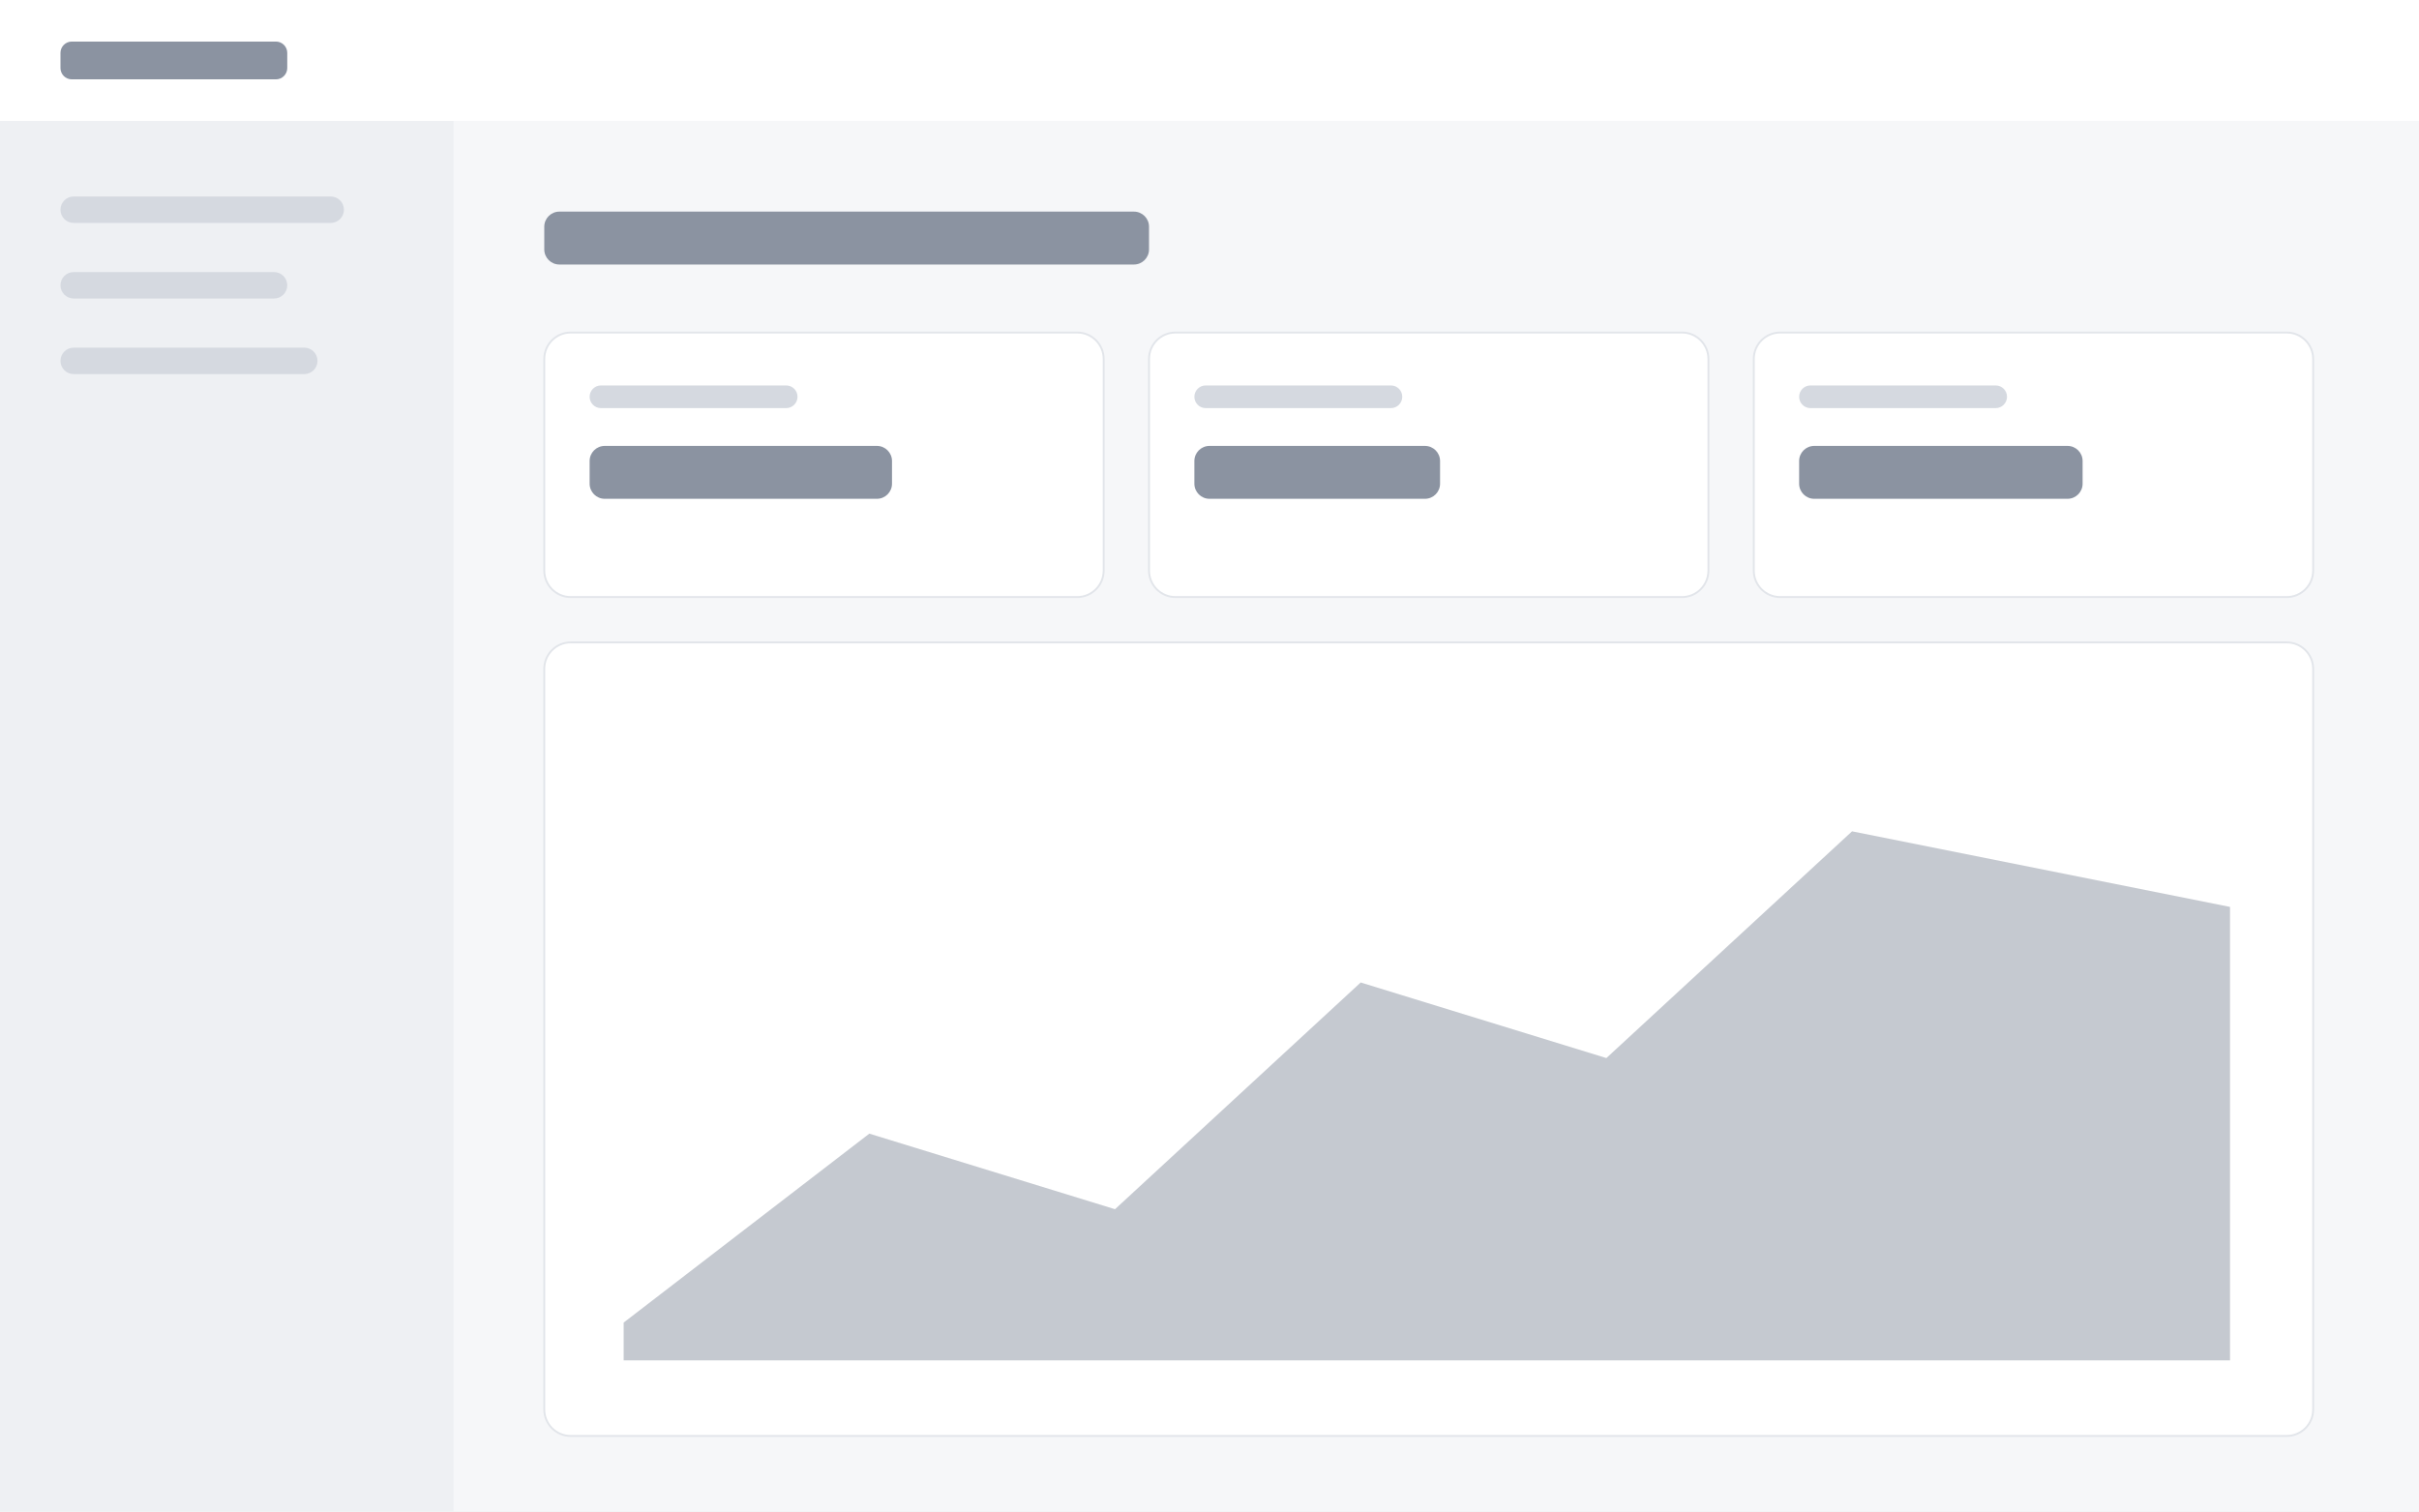
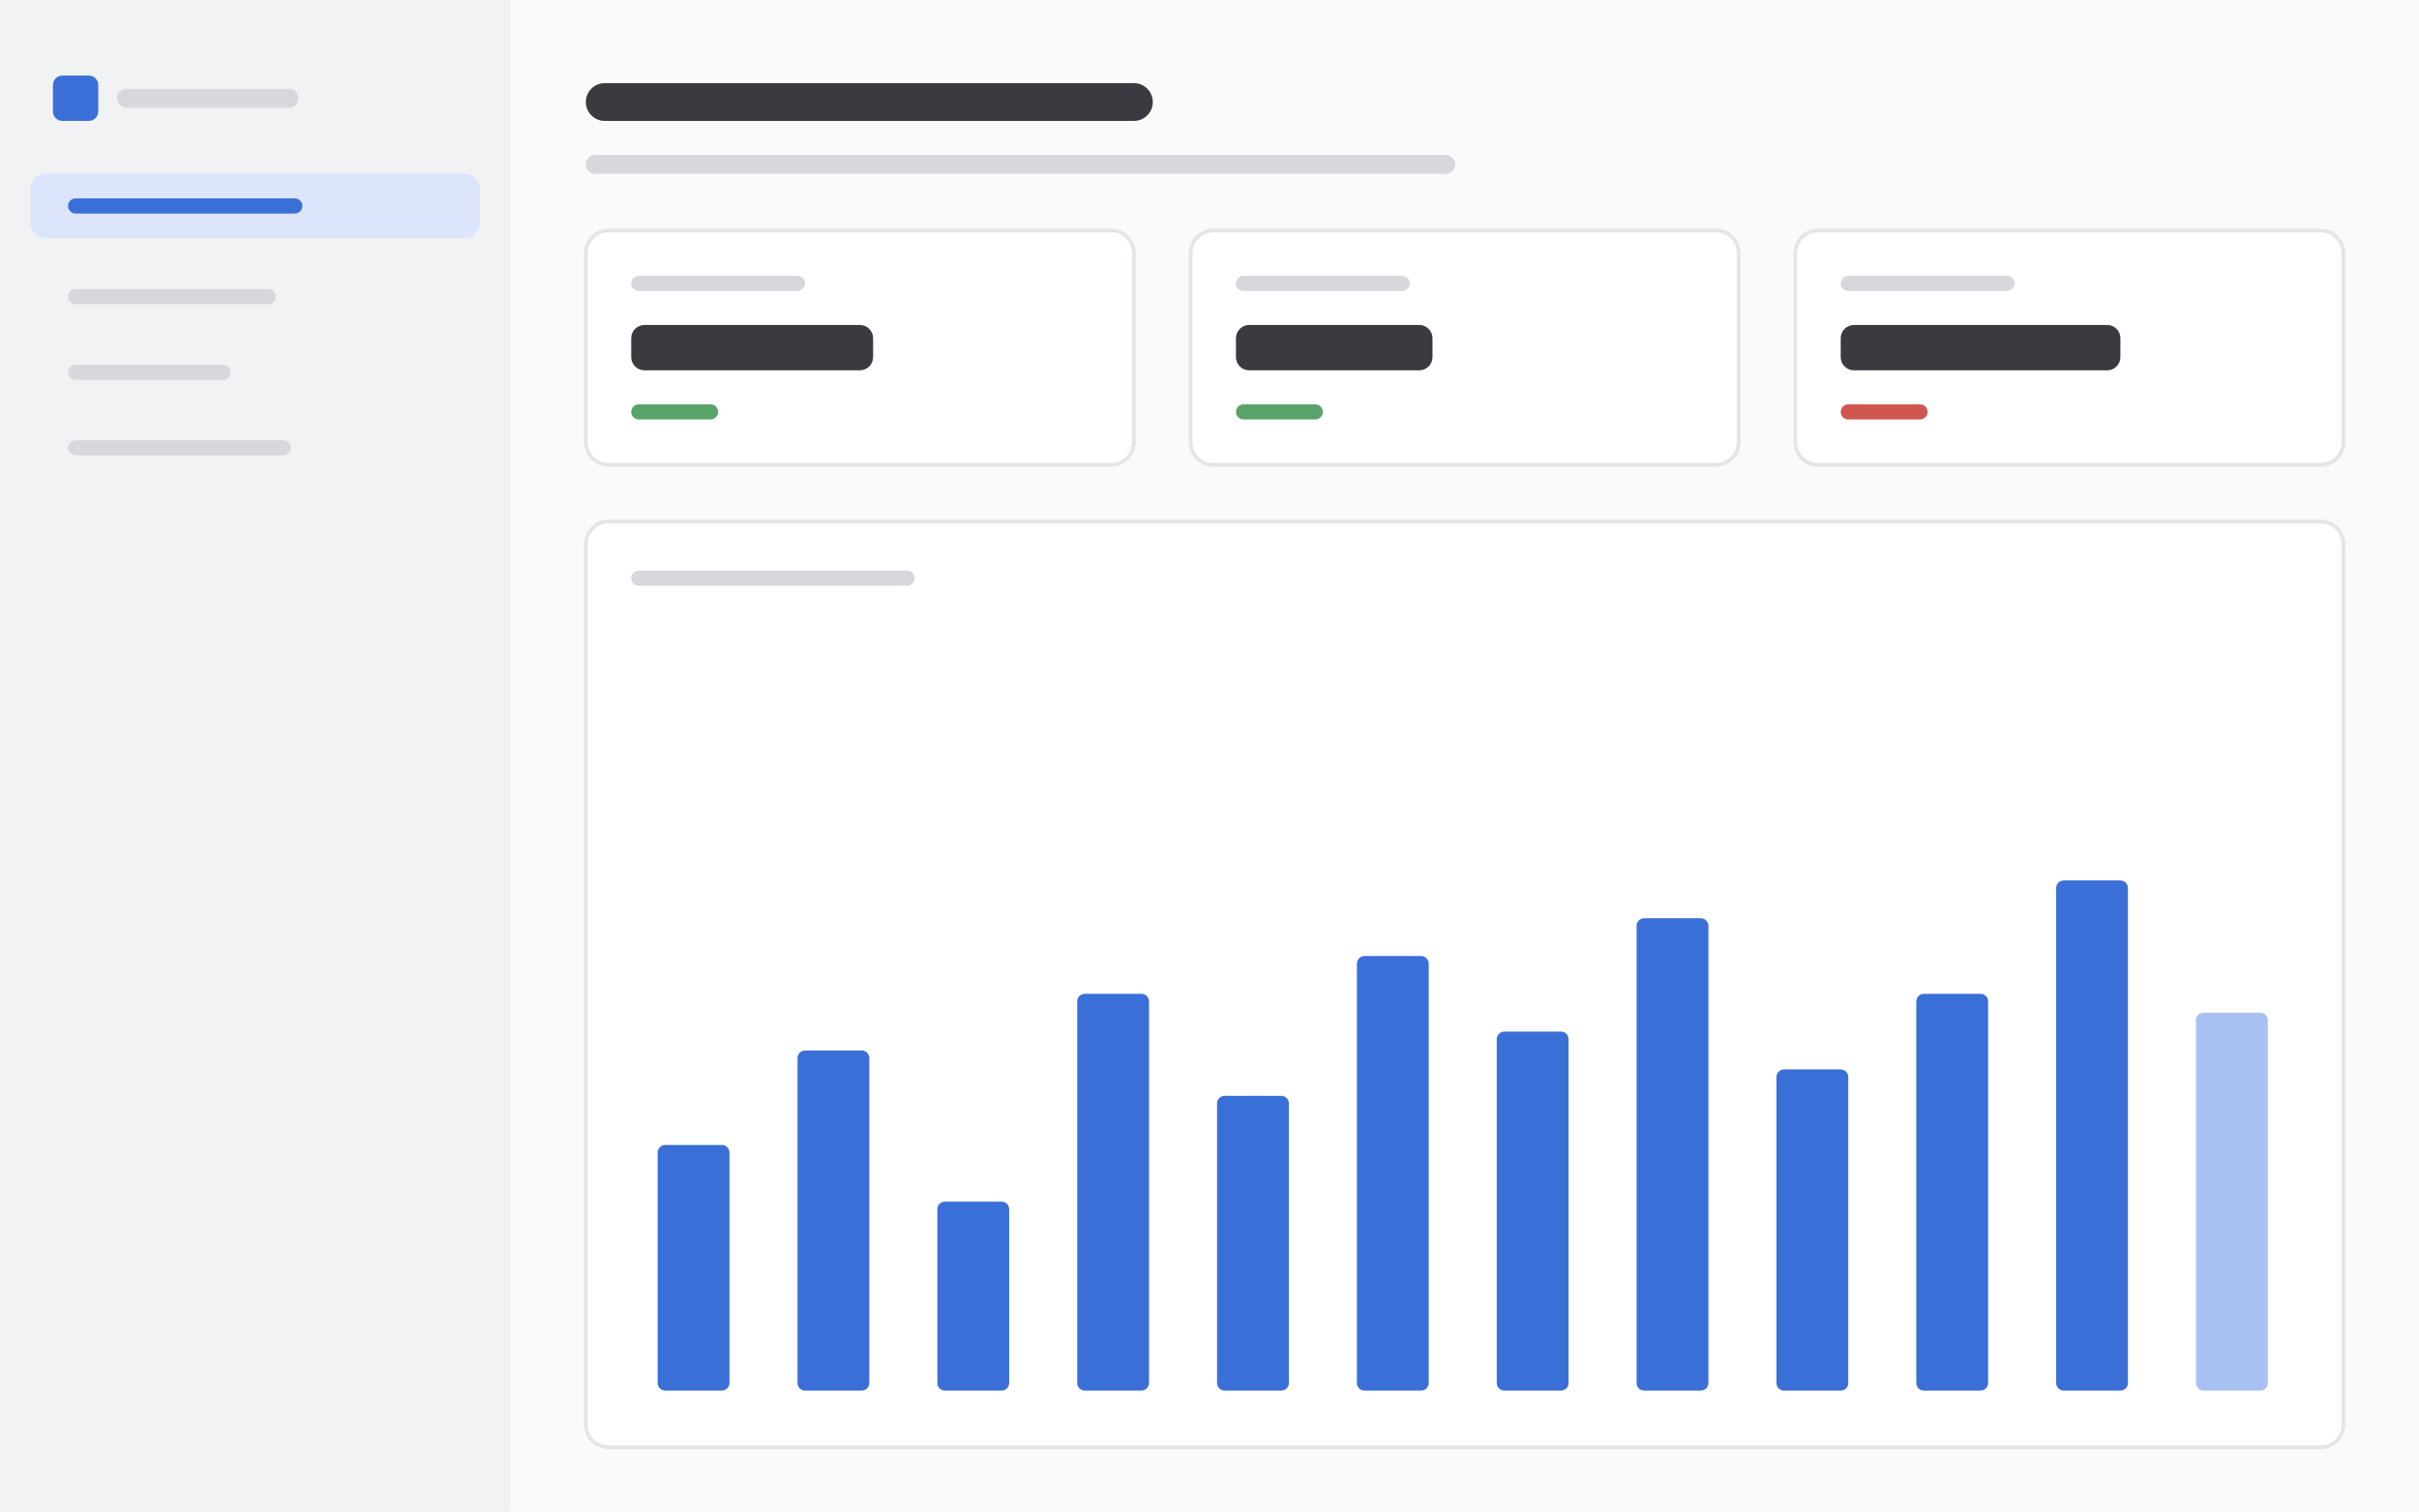
<svg xmlns="http://www.w3.org/2000/svg" width="1280" height="800" viewBox="0 0 1280 800">
  <style>
-     .bg { fill: #f6f7f9 } .bar { fill: #ffffff } .side { fill: #eef0f3 } .card { fill: #ffffff; stroke: #e2e5ea } .line { fill: #d5d9e0 } .accent { fill: #8b93a1 }
+     .main { fill: #fafafa } .side { fill: #f1f2f4 } .brand { fill: #3b6fd8 } .pill { fill: #dce5fb } .pill-line { fill: #3b6fd8 }
+     .line { fill: #d6d8dd } .title { fill: #3a3b40 } .card { fill: #ffffff; stroke: #e4e5e8; stroke-width: 2 }
+     .value { fill: #3a3b40 } .up { fill: #5aa36a } .down { fill: #d0574f } .bar { fill: #3b6fd8 } .bar-now { fill: #a9c1f2 }
    @media (prefers-color-scheme: dark) {
-       .bg { fill: #121317 } .bar { fill: #17191e } .side { fill: #15171b } .card { fill: #1b1d22; stroke: #2a2d34 } .line { fill: #30343c } .accent { fill: #5c6370 }
+       .main { fill: #121215 } .side { fill: #18181c } .brand { fill: #3b6fd8 } .pill { fill: #1f2a46 } .pill-line { fill: #7a9ff0 }
+       .line { fill: #34353b } .title { fill: #d8d9dd } .card { fill: #1a1a1e; stroke: #2c2d33 }
+       .value { fill: #d8d9dd } .up { fill: #3f8a52 } .down { fill: #b0473f } .bar { fill: #3466c8 } .bar-now { fill: #26365e }
    }
  </style>
-   <rect class="bg" width="1280" height="800" />
-   <rect class="bar" width="1280" height="64" />
-   <rect class="accent" x="32" y="22" width="120" height="20" rx="6" />
-   <rect class="side" y="64" width="240" height="736" />
-   <rect class="line" x="32" y="104" width="150" height="14" rx="7" />
-   <rect class="line" x="32" y="144" width="120" height="14" rx="7" />
-   <rect class="line" x="32" y="184" width="136" height="14" rx="7" />
-   <rect class="accent" x="288" y="112" width="320" height="28" rx="8" />
-   <rect class="card" x="288" y="176" width="296" height="140" rx="14" />
-   <rect class="card" x="608" y="176" width="296" height="140" rx="14" />
-   <rect class="card" x="928" y="176" width="296" height="140" rx="14" />
-   <rect class="line" x="312" y="204" width="110" height="12" rx="6" />
-   <rect class="accent" x="312" y="236" width="160" height="28" rx="8" />
-   <rect class="line" x="632" y="204" width="110" height="12" rx="6" />
-   <rect class="accent" x="632" y="236" width="130" height="28" rx="8" />
-   <rect class="line" x="952" y="204" width="110" height="12" rx="6" />
-   <rect class="accent" x="952" y="236" width="150" height="28" rx="8" />
-   <rect class="card" x="288" y="340" width="936" height="420" rx="14" />
-   <path class="accent" d="M330 700 L460 600 L590 640 L720 520 L850 560 L980 440 L1180 480 L1180 720 L330 720 Z" opacity="0.5" />
+   <rect class="main" width="1280" height="800" />
+   <rect class="side" width="270" height="800" />
+   <rect class="brand" x="28" y="40" width="24" height="24" rx="5" />
+   <rect class="line" x="62" y="47" width="96" height="10" rx="5" />
+   <rect class="pill" x="16" y="92" width="238" height="34" rx="8" />
+   <rect class="pill-line" x="36" y="105" width="124" height="8" rx="4" />
+   <rect class="line" x="36" y="153" width="110" height="8" rx="4" />
+   <rect class="line" x="36" y="193" width="86" height="8" rx="4" />
+   <rect class="line" x="36" y="233" width="118" height="8" rx="4" />
+   <rect class="title" x="310" y="44" width="300" height="20" rx="10" />
+   <rect class="line" x="310" y="82" width="460" height="10" rx="5" />
+   <rect class="card" x="310" y="122" width="290" height="124" rx="12" />
+   <rect class="line" x="334" y="146" width="92" height="8" rx="4" />
+   <rect class="value" x="334" y="172" width="128" height="24" rx="7" />
+   <rect class="up" x="334" y="214" width="46" height="8" rx="4" />
+   <rect class="card" x="630" y="122" width="290" height="124" rx="12" />
+   <rect class="line" x="654" y="146" width="92" height="8" rx="4" />
+   <rect class="value" x="654" y="172" width="104" height="24" rx="7" />
+   <rect class="up" x="654" y="214" width="46" height="8" rx="4" />
+   <rect class="card" x="950" y="122" width="290" height="124" rx="12" />
+   <rect class="line" x="974" y="146" width="92" height="8" rx="4" />
+   <rect class="value" x="974" y="172" width="148" height="24" rx="7" />
+   <rect class="down" x="974" y="214" width="46" height="8" rx="4" />
+   <rect class="card" x="310" y="276" width="930" height="490" rx="12" />
+   <rect class="line" x="334" y="302" width="150" height="8" rx="4" />
+   <rect class="bar" x="348" y="606" width="38" height="130" rx="4" />
+   <rect class="bar" x="422" y="556" width="38" height="180" rx="4" />
+   <rect class="bar" x="496" y="636" width="38" height="100" rx="4" />
+   <rect class="bar" x="570" y="526" width="38" height="210" rx="4" />
+   <rect class="bar" x="644" y="580" width="38" height="156" rx="4" />
+   <rect class="bar" x="718" y="506" width="38" height="230" rx="4" />
+   <rect class="bar" x="792" y="546" width="38" height="190" rx="4" />
+   <rect class="bar" x="866" y="486" width="38" height="250" rx="4" />
+   <rect class="bar" x="940" y="566" width="38" height="170" rx="4" />
+   <rect class="bar" x="1014" y="526" width="38" height="210" rx="4" />
+   <rect class="bar" x="1088" y="466" width="38" height="270" rx="4" />
+   <rect class="bar-now" x="1162" y="536" width="38" height="200" rx="4" />
</svg>
